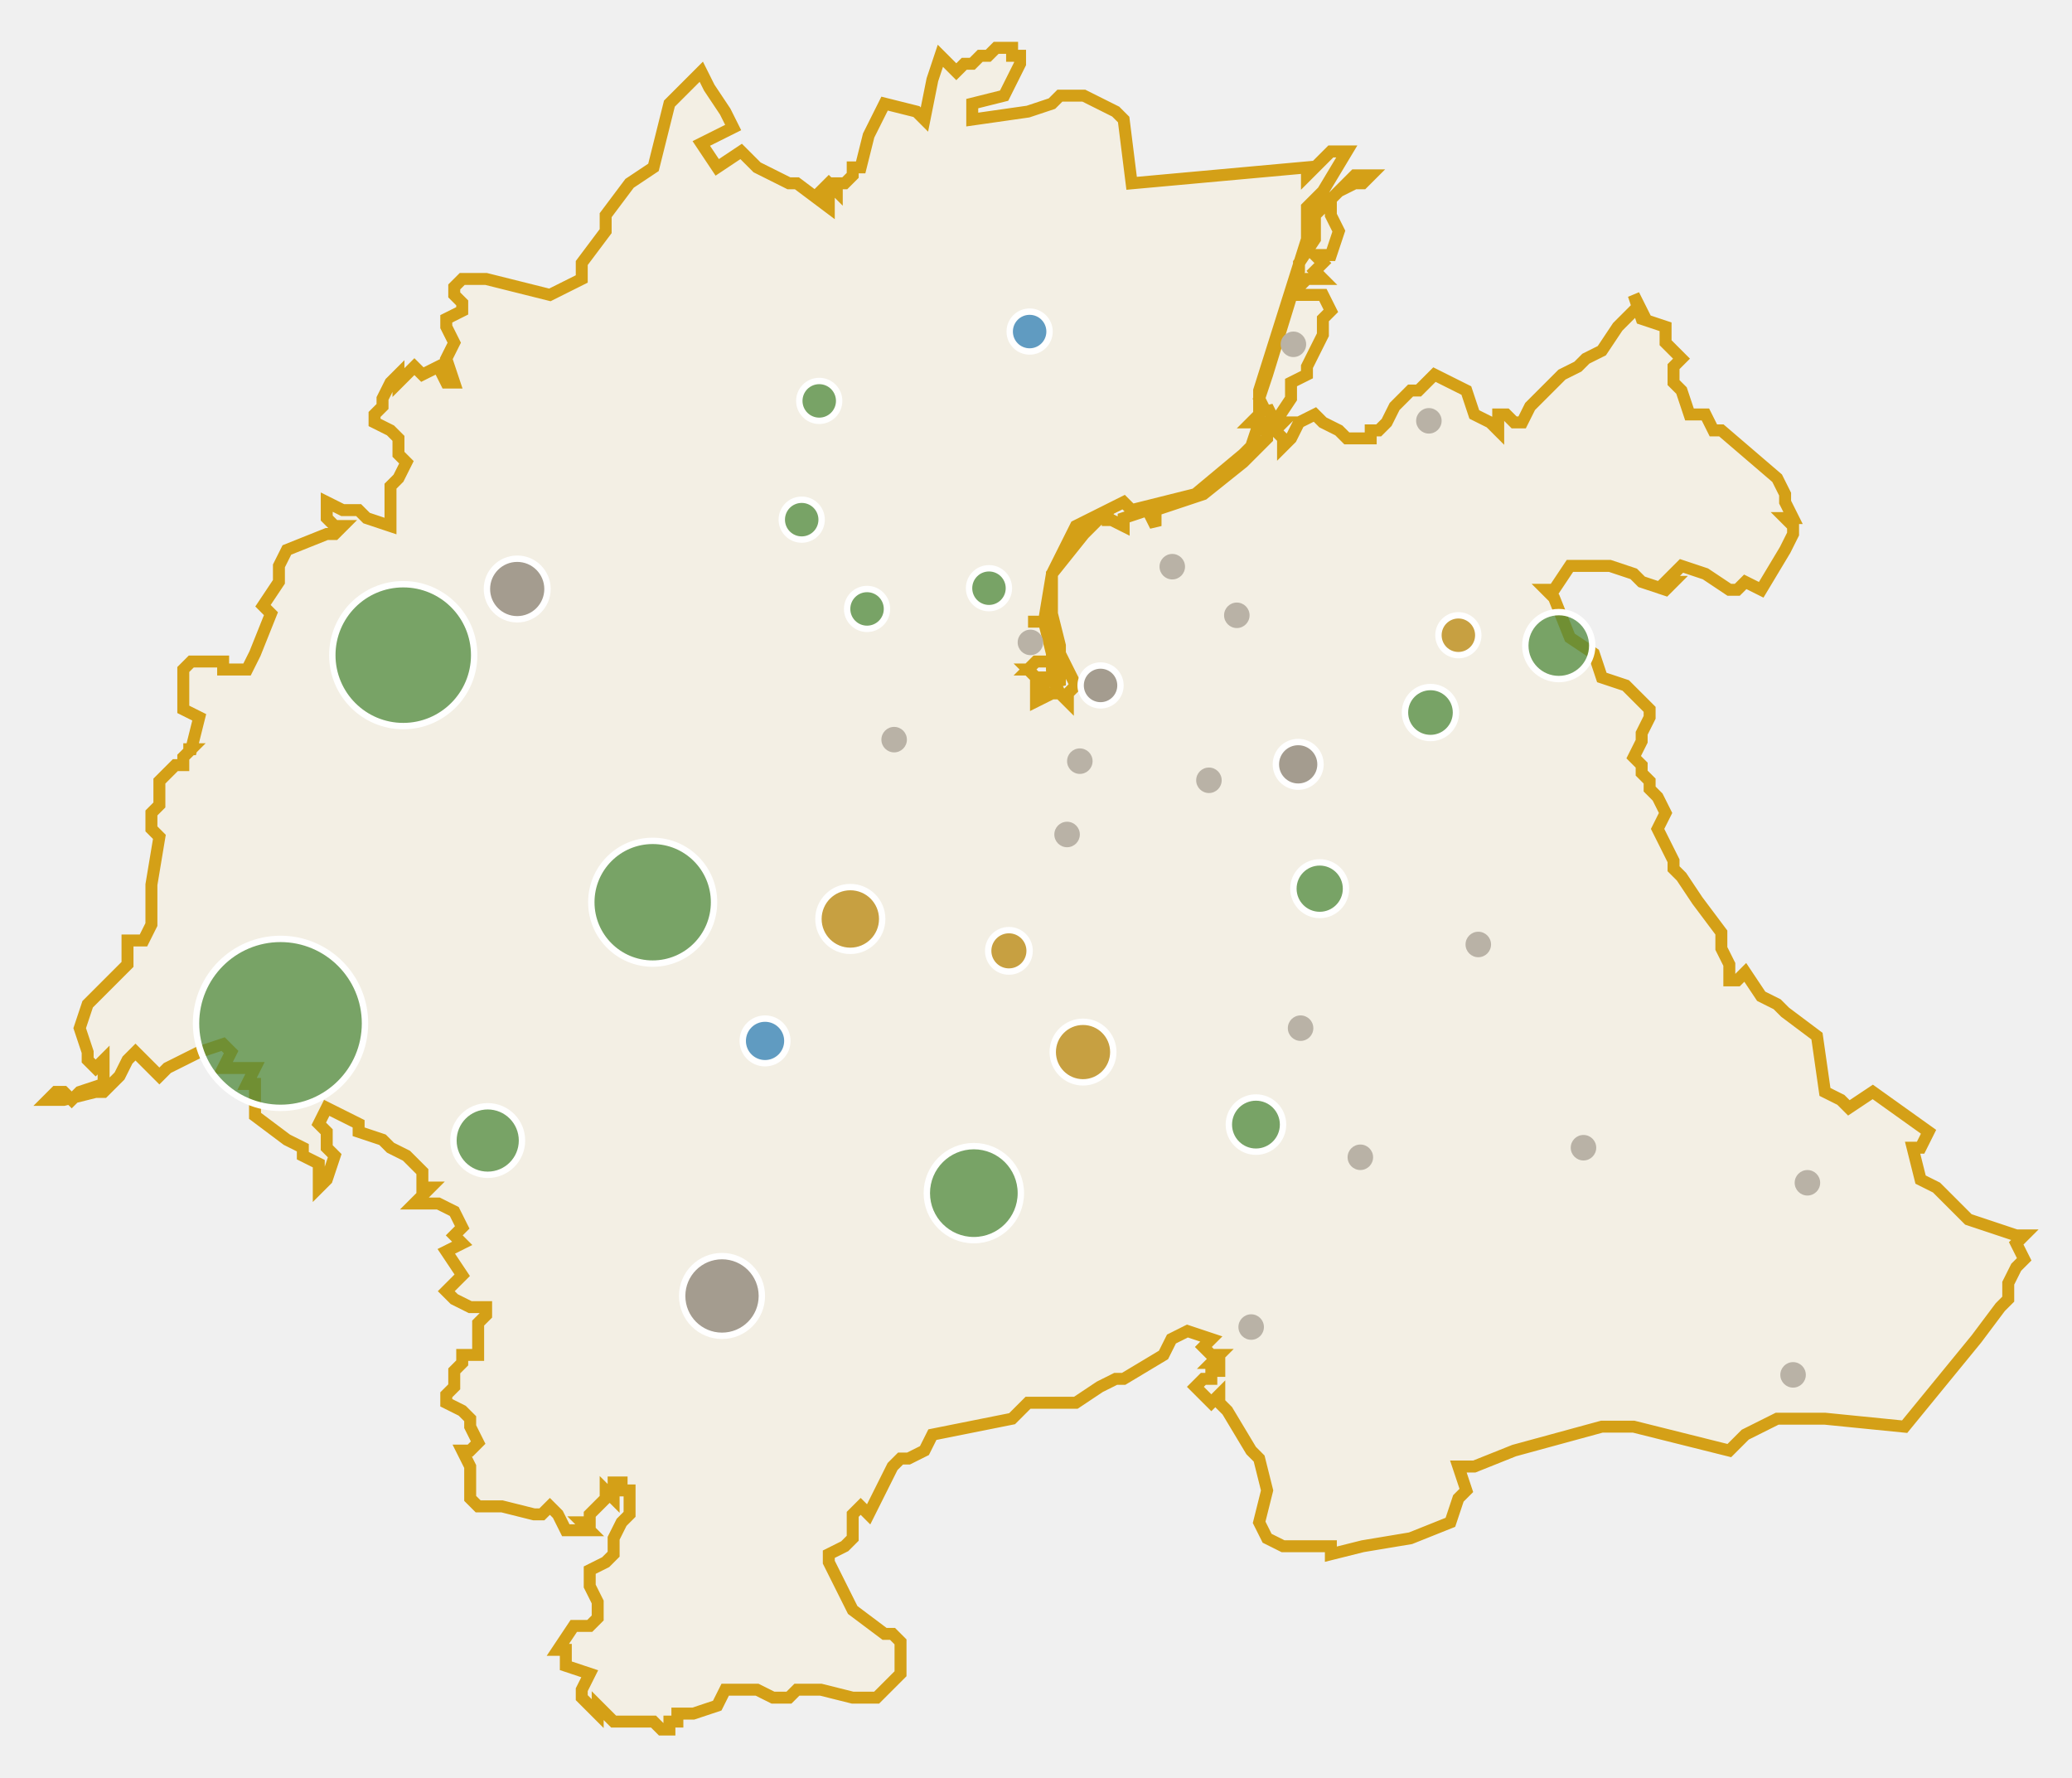
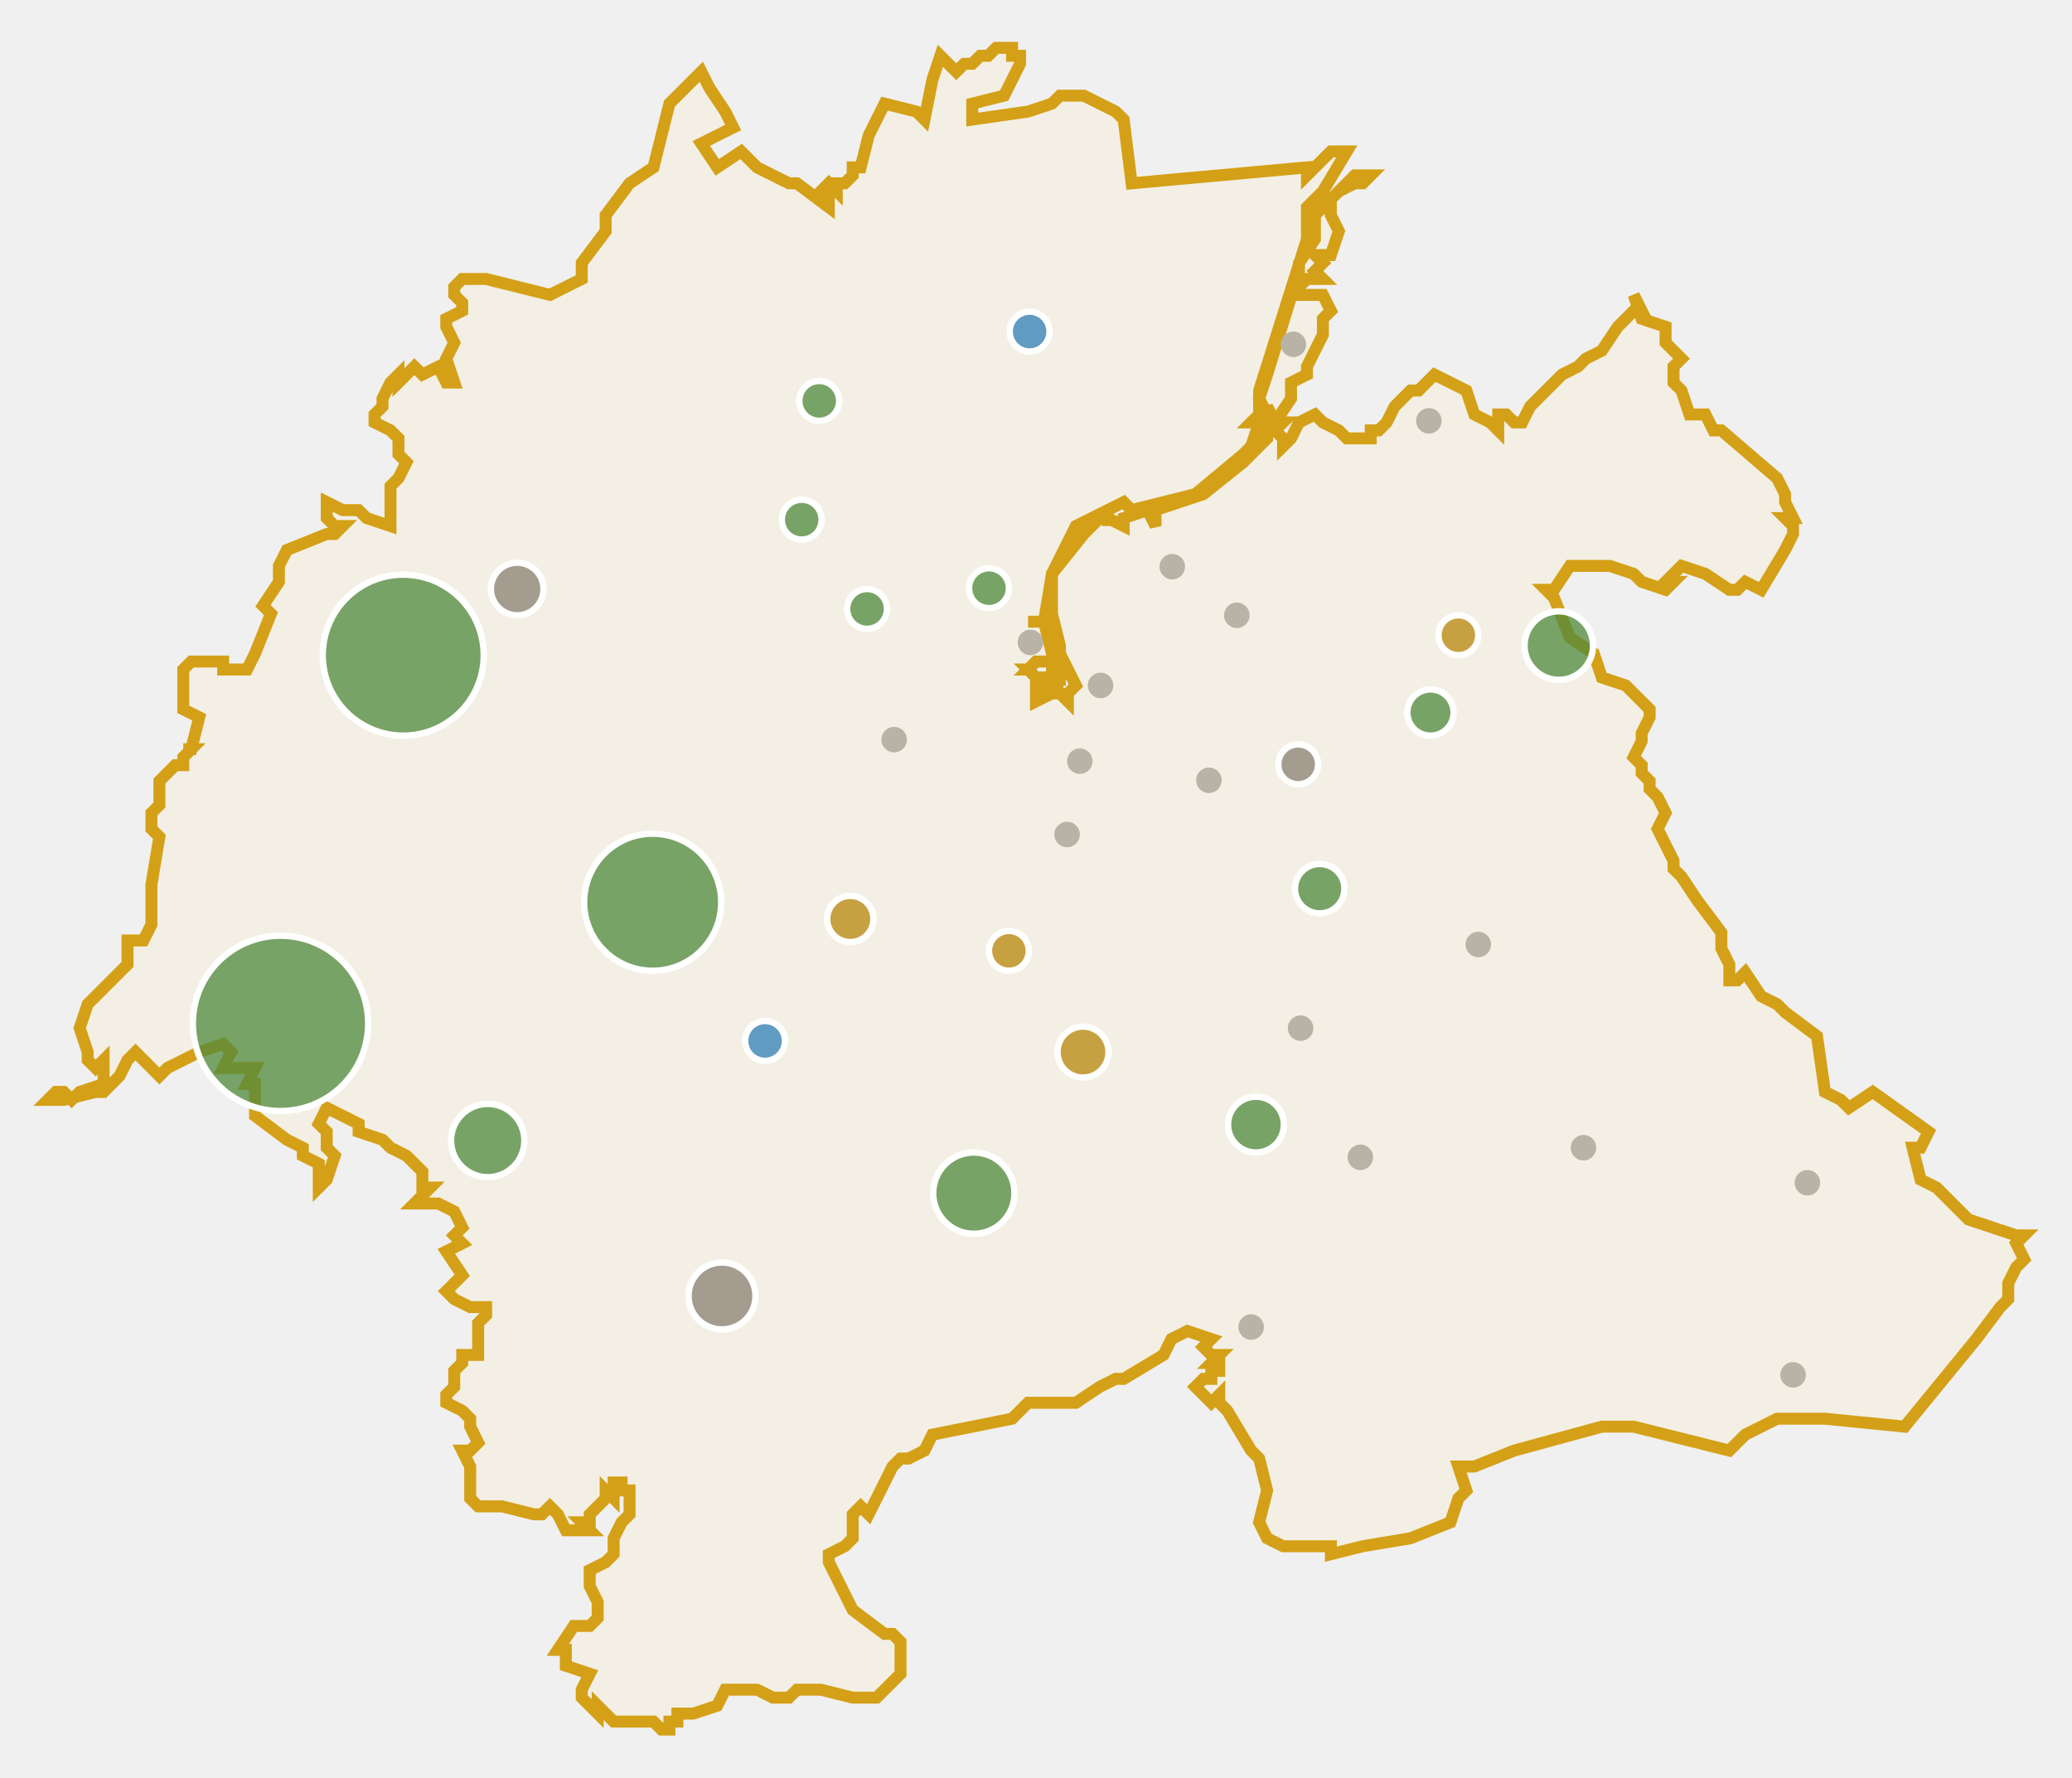
<svg xmlns="http://www.w3.org/2000/svg" viewBox="0 0 260 223" width="260" height="223">
  <path d="M54,149L52,151L55,151L57,152L58,154L57,155L58,156L56,157L58,160L56,162L57,163L59,164L61,164L61,165L60,166L60,170L59,170L58,170L58,171L57,172L57,174L56,175L56,176L58,177L59,178L59,179L60,181L59,182L58,182L59,184L59,188L60,189L61,189L63,189L67,190L68,190L69,189L70,190L71,192L73,192L74,192L73,191L74,191L74,190L75,189L76,188L76,187L77,188L77,187L77,186L78,186L78,187L79,187L79,190L78,191L77,193L77,195L76,196L74,197L74,199L75,201L75,203L74,204L72,204L70,207L71,207L71,209L74,210L73,212L73,213L75,215L75,214L77,216L79,216L82,216L83,217L84,217L84,216L85,216L85,215L86,215L87,215L90,214L91,212L92,212L95,212L97,213L99,213L100,212L103,212L107,213L110,213L112,211L113,210L113,208L113,207L113,206L112,205L111,205L107,202L105,198L104,196L104,195L106,194L107,193L107,192L107,190L108,189L109,190L112,184L113,183L114,183L116,182L117,180L122,179L127,178L129,176L131,176L133,176L135,176L138,174L140,173L141,173L146,170L147,168L149,167L152,168L151,169L152,170L153,170L152,171L153,171L153,172L152,172L152,173L152,172L152,173L151,173L150,174L152,176L153,175L153,176L154,177L157,182L158,183L159,187L158,191L159,193L161,194L164,194L165,194L167,194L167,195L171,194L177,193L182,191L183,188L184,187L183,184L185,184L190,182L201,179L204,179L205,179L209,180L217,182L219,180L223,178L229,178L239,179L248,168L251,164L252,163L252,161L253,159L254,158L253,156L254,155L253,155L247,153L245,151L243,149L241,148L240,144L241,144L242,142L235,137L232,139L231,138L229,137L228,130L224,127L223,126L221,125L219,122L218,123L217,123L217,122L217,121L216,119L216,117L213,113L211,110L210,109L210,108L208,104L209,102L208,100L207,99L207,98L206,97L206,96L205,95L206,93L206,92L207,90L207,89L206,88L205,87L204,86L201,85L200,82L197,80L195,75L194,74L195,74L197,71L202,71L205,72L206,73L209,74L210,73L209,73L211,71L214,72L217,74L218,74L219,73L221,74L224,69L225,67L225,66L224,65L225,65L224,63L224,62L223,60L216,54L215,54L214,52L213,52L212,52L211,49L210,48L210,47L210,46L211,45L210,44L209,43L209,41L206,40L205,37L206,39L205,39L204,40L203,41L201,44L199,45L198,46L196,47L192,51L191,53L190,53L189,52L188,52L188,54L187,53L185,52L184,49L182,48L180,47L179,48L178,49L177,49L176,50L175,51L174,53L173,54L172,54L172,55L170,55L169,55L168,54L166,53L165,52L163,53L162,55L161,56L161,55L160,54L161,53L160,53L162,50L162,48L164,47L164,46L166,42L166,40L167,39L166,37L163,37L163,36L164,35L166,35L165,34L166,33L165,32L166,32L167,32L168,29L167,27L167,25L168,24L170,23L171,23L172,22L171,22L170,22L168,24L165,27L165,30L163,33L163,34L159,47L158,50L159,52L159,51L160,53L159,53L159,54L159,55L156,58L151,62L145,64L145,65L145,66L144,64L141,65L141,66L139,65L139,66L139,65L138,65L136,67L132,72L132,77L133,81L133,82L134,84L135,86L134,87L134,88L134,87L134,88L133,87L132,87L130,88L130,85L129,84L130,84L129,84L130,83L132,83L132,82L131,78L129,78L131,78L132,72L135,66L137,65L139,64L141,63L142,64L150,62L156,57L157,56L158,53L157,53L158,52L158,53L158,49L164,30L164,27L164,26L166,24L169,19L168,19L167,19L164,22L164,21L142,23L141,15L140,14L136,12L133,12L132,13L129,14L122,15L122,13L126,12L128,8L128,7L127,7L127,6L126,6L125,6L124,7L123,7L122,8L121,8L120,9L118,7L117,10L116,15L115,14L111,13L110,15L109,17L108,21L107,21L107,22L106,23L105,23L105,24L104,23L103,24L104,25L104,26L100,23L99,23L95,21L93,19L90,21L88,18L92,16L91,14L89,11L88,9L86,11L84,13L82,21L79,23L76,27L76,29L73,33L73,35L71,36L69,37L65,36L61,35L58,35L57,36L57,37L58,38L58,39L56,40L56,41L57,43L56,45L57,48L56,48L55,46L53,47L52,46L50,48L50,47L49,48L48,50L48,51L47,52L47,53L49,54L50,55L50,57L51,58L50,60L49,61L49,65L49,66L46,65L45,64L43,64L41,63L41,65L42,66L43,66L42,67L41,67L36,69L35,71L35,73L33,76L34,77L32,82L31,84L30,84L29,84L28,84L28,83L27,83L26,83L25,83L24,83L23,84L23,86L23,89L25,90L24,94L23,94L24,94L23,95L23,96L22,96L21,97L20,98L20,101L19,102L19,103L19,104L20,105L19,111L19,113L19,114L19,115L19,116L18,118L16,118L16,121L14,123L13,124L11,126L10,129L11,132L11,133L12,134L13,133L13,134L13,136L10,137L9,138L8,137L7,137L6,138L8,138L12,137L13,137L14,136L15,135L16,133L17,132L19,134L20,135L21,134L23,133L25,132L28,131L29,132L28,134L32,134L31,136L32,136L32,137L32,140L36,143L38,144L38,145L40,146L40,149L41,148L42,145L41,144L41,142L40,141L41,139L45,141L45,142L48,143L49,144L51,145L52,146L53,147L53,149L54,149ZM133,87L132,85L131,85L131,87L133,87ZM133,85L133,83L132,83L132,84L133,86L133,85Z" fill="#f3efe4" stroke="#d4a017" stroke-width="1.5" fill-rule="evenodd" />
  <circle cx="135.5" cy="95.5" r="1.6" fill="#b9b2a6" />
  <circle cx="133.9" cy="104.7" r="1.6" fill="#b9b2a6" />
  <circle cx="112.2" cy="92.8" r="1.6" fill="#b9b2a6" />
  <circle cx="151.7" cy="97.9" r="1.6" fill="#b9b2a6" />
  <circle cx="129.3" cy="80.6" r="1.6" fill="#b9b2a6" />
-   <circle cx="138.1" cy="86" r="2.5" fill="#8a8073" fill-opacity="0.75" stroke="#fff" stroke-width="0.8" />
+   <circle cx="138.1" cy="86" r="1.6" fill="#b9b2a6" />
  <circle cx="124.1" cy="73.8" r="2.5" fill="#4f8a3c" fill-opacity="0.75" stroke="#fff" stroke-width="0.8" />
  <circle cx="108.8" cy="76.4" r="2.5" fill="#4f8a3c" fill-opacity="0.75" stroke="#fff" stroke-width="0.8" />
  <circle cx="100.6" cy="65.2" r="2.5" fill="#4f8a3c" fill-opacity="0.75" stroke="#fff" stroke-width="0.8" />
  <circle cx="102.8" cy="50.3" r="2.5" fill="#4f8a3c" fill-opacity="0.75" stroke="#fff" stroke-width="0.8" />
  <circle cx="129.2" cy="41.6" r="2.5" fill="#2f7fb5" fill-opacity="0.75" stroke="#fff" stroke-width="0.8" />
  <circle cx="162.3" cy="43.2" r="1.6" fill="#b9b2a6" />
  <circle cx="147.1" cy="71.1" r="1.6" fill="#b9b2a6" />
  <circle cx="155.2" cy="77.2" r="1.6" fill="#b9b2a6" />
  <circle cx="179.3" cy="52.8" r="1.6" fill="#b9b2a6" />
  <circle cx="183" cy="79.7" r="2.5" fill="#b8860b" fill-opacity="0.75" stroke="#fff" stroke-width="0.8" />
-   <circle cx="179.5" cy="89.4" r="3.2" fill="#4f8a3c" fill-opacity="0.75" stroke="#fff" stroke-width="0.8" />
-   <circle cx="195.6" cy="81" r="4.2" fill="#4f8a3c" fill-opacity="0.75" stroke="#fff" stroke-width="0.8" />
-   <circle cx="162.9" cy="95.9" r="2.8" fill="#8a8073" fill-opacity="0.75" stroke="#fff" stroke-width="0.8" />
-   <circle cx="165.6" cy="111.5" r="3.3" fill="#4f8a3c" fill-opacity="0.75" stroke="#fff" stroke-width="0.8" />
+   <circle cx="179.5" cy="89.4" r="2.9" fill="#4f8a3c" fill-opacity="0.75" stroke="#fff" stroke-width="0.8" />
+   <circle cx="195.6" cy="81" r="4.3" fill="#4f8a3c" fill-opacity="0.75" stroke="#fff" stroke-width="0.8" />
+   <circle cx="162.9" cy="95.9" r="2.5" fill="#8a8073" fill-opacity="0.75" stroke="#fff" stroke-width="0.8" />
+   <circle cx="165.6" cy="111.5" r="3.1" fill="#4f8a3c" fill-opacity="0.75" stroke="#fff" stroke-width="0.8" />
  <circle cx="170.7" cy="145.2" r="1.6" fill="#b9b2a6" />
  <circle cx="163.2" cy="129" r="1.6" fill="#b9b2a6" />
  <circle cx="185.5" cy="118.5" r="1.6" fill="#b9b2a6" />
  <circle cx="198.7" cy="144" r="1.6" fill="#b9b2a6" />
  <circle cx="226.8" cy="148.4" r="1.6" fill="#b9b2a6" />
  <circle cx="225" cy="172.5" r="1.6" fill="#b9b2a6" />
  <circle cx="157" cy="166.5" r="1.6" fill="#b9b2a6" />
-   <circle cx="135.9" cy="132" r="3.8" fill="#b8860b" fill-opacity="0.75" stroke="#fff" stroke-width="0.8" />
-   <circle cx="157.6" cy="141.1" r="3.4" fill="#4f8a3c" fill-opacity="0.75" stroke="#fff" stroke-width="0.8" />
-   <circle cx="122.2" cy="149.7" r="5.9" fill="#4f8a3c" fill-opacity="0.75" stroke="#fff" stroke-width="0.8" />
-   <circle cx="90.6" cy="162.6" r="5.0" fill="#8a8073" fill-opacity="0.75" stroke="#fff" stroke-width="0.8" />
-   <circle cx="126.6" cy="119.3" r="2.6" fill="#b8860b" fill-opacity="0.75" stroke="#fff" stroke-width="0.8" />
-   <circle cx="96" cy="130.6" r="2.8" fill="#2f7fb5" fill-opacity="0.75" stroke="#fff" stroke-width="0.8" />
-   <circle cx="106.7" cy="115.3" r="4.0" fill="#b8860b" fill-opacity="0.75" stroke="#fff" stroke-width="0.8" />
-   <circle cx="81.9" cy="113.2" r="7.7" fill="#4f8a3c" fill-opacity="0.75" stroke="#fff" stroke-width="0.8" />
-   <circle cx="35.2" cy="128.4" r="10.6" fill="#4f8a3c" fill-opacity="0.75" stroke="#fff" stroke-width="0.8" />
-   <circle cx="61.2" cy="143.1" r="4.3" fill="#4f8a3c" fill-opacity="0.75" stroke="#fff" stroke-width="0.8" />
-   <circle cx="50.6" cy="82.2" r="8.9" fill="#4f8a3c" fill-opacity="0.75" stroke="#fff" stroke-width="0.8" />
-   <circle cx="64.9" cy="73.9" r="3.8" fill="#8a8073" fill-opacity="0.75" stroke="#fff" stroke-width="0.8" />
+   <circle cx="135.9" cy="132" r="3.2" fill="#b8860b" fill-opacity="0.75" stroke="#fff" stroke-width="0.8" />
+   <circle cx="157.6" cy="141.1" r="3.5" fill="#4f8a3c" fill-opacity="0.75" stroke="#fff" stroke-width="0.8" />
+   <circle cx="122.2" cy="149.7" r="5.1" fill="#4f8a3c" fill-opacity="0.75" stroke="#fff" stroke-width="0.8" />
+   <circle cx="90.6" cy="162.6" r="4.2" fill="#8a8073" fill-opacity="0.75" stroke="#fff" stroke-width="0.8" />
+   <circle cx="126.6" cy="119.3" r="2.5" fill="#b8860b" fill-opacity="0.75" stroke="#fff" stroke-width="0.8" />
+   <circle cx="96" cy="130.6" r="2.5" fill="#2f7fb5" fill-opacity="0.75" stroke="#fff" stroke-width="0.8" />
+   <circle cx="106.7" cy="115.3" r="2.9" fill="#b8860b" fill-opacity="0.75" stroke="#fff" stroke-width="0.8" />
+   <circle cx="81.9" cy="113.2" r="8.6" fill="#4f8a3c" fill-opacity="0.75" stroke="#fff" stroke-width="0.8" />
+   <circle cx="35.2" cy="128.4" r="11.0" fill="#4f8a3c" fill-opacity="0.75" stroke="#fff" stroke-width="0.8" />
+   <circle cx="61.2" cy="143.1" r="4.6" fill="#4f8a3c" fill-opacity="0.75" stroke="#fff" stroke-width="0.8" />
+   <circle cx="50.6" cy="82.2" r="10.1" fill="#4f8a3c" fill-opacity="0.75" stroke="#fff" stroke-width="0.8" />
+   <circle cx="64.9" cy="73.9" r="3.3" fill="#8a8073" fill-opacity="0.75" stroke="#fff" stroke-width="0.8" />
</svg>
